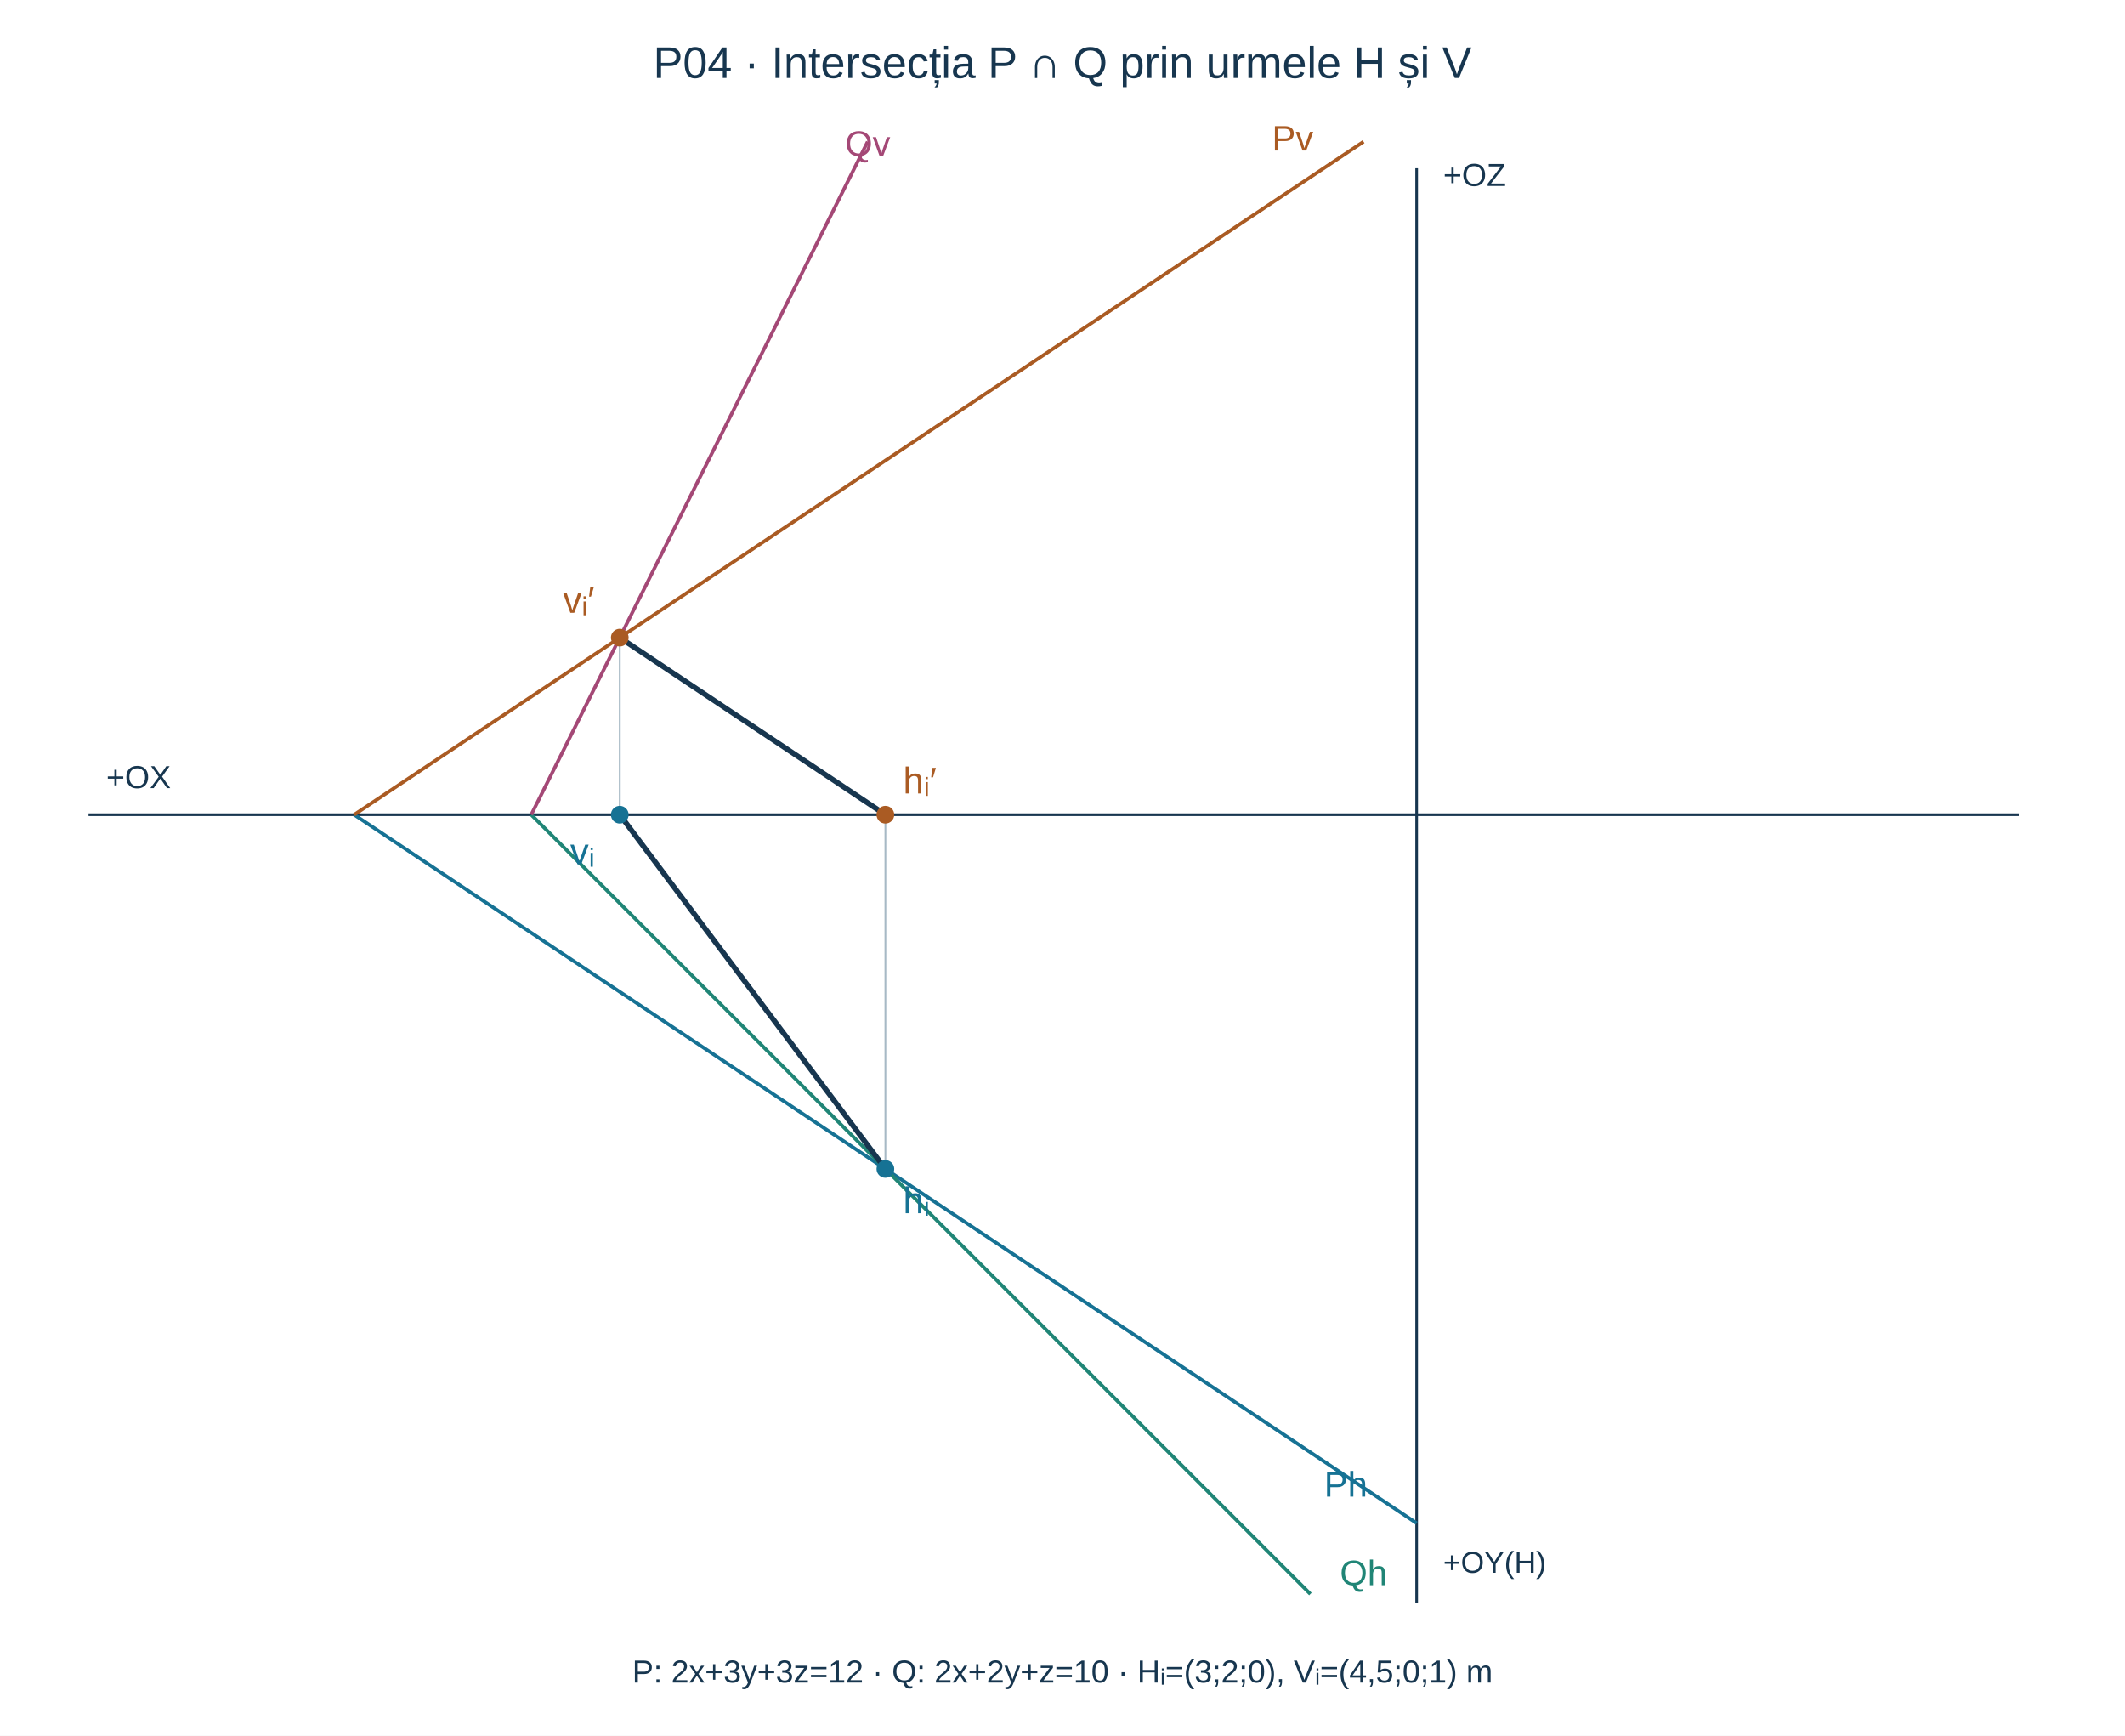
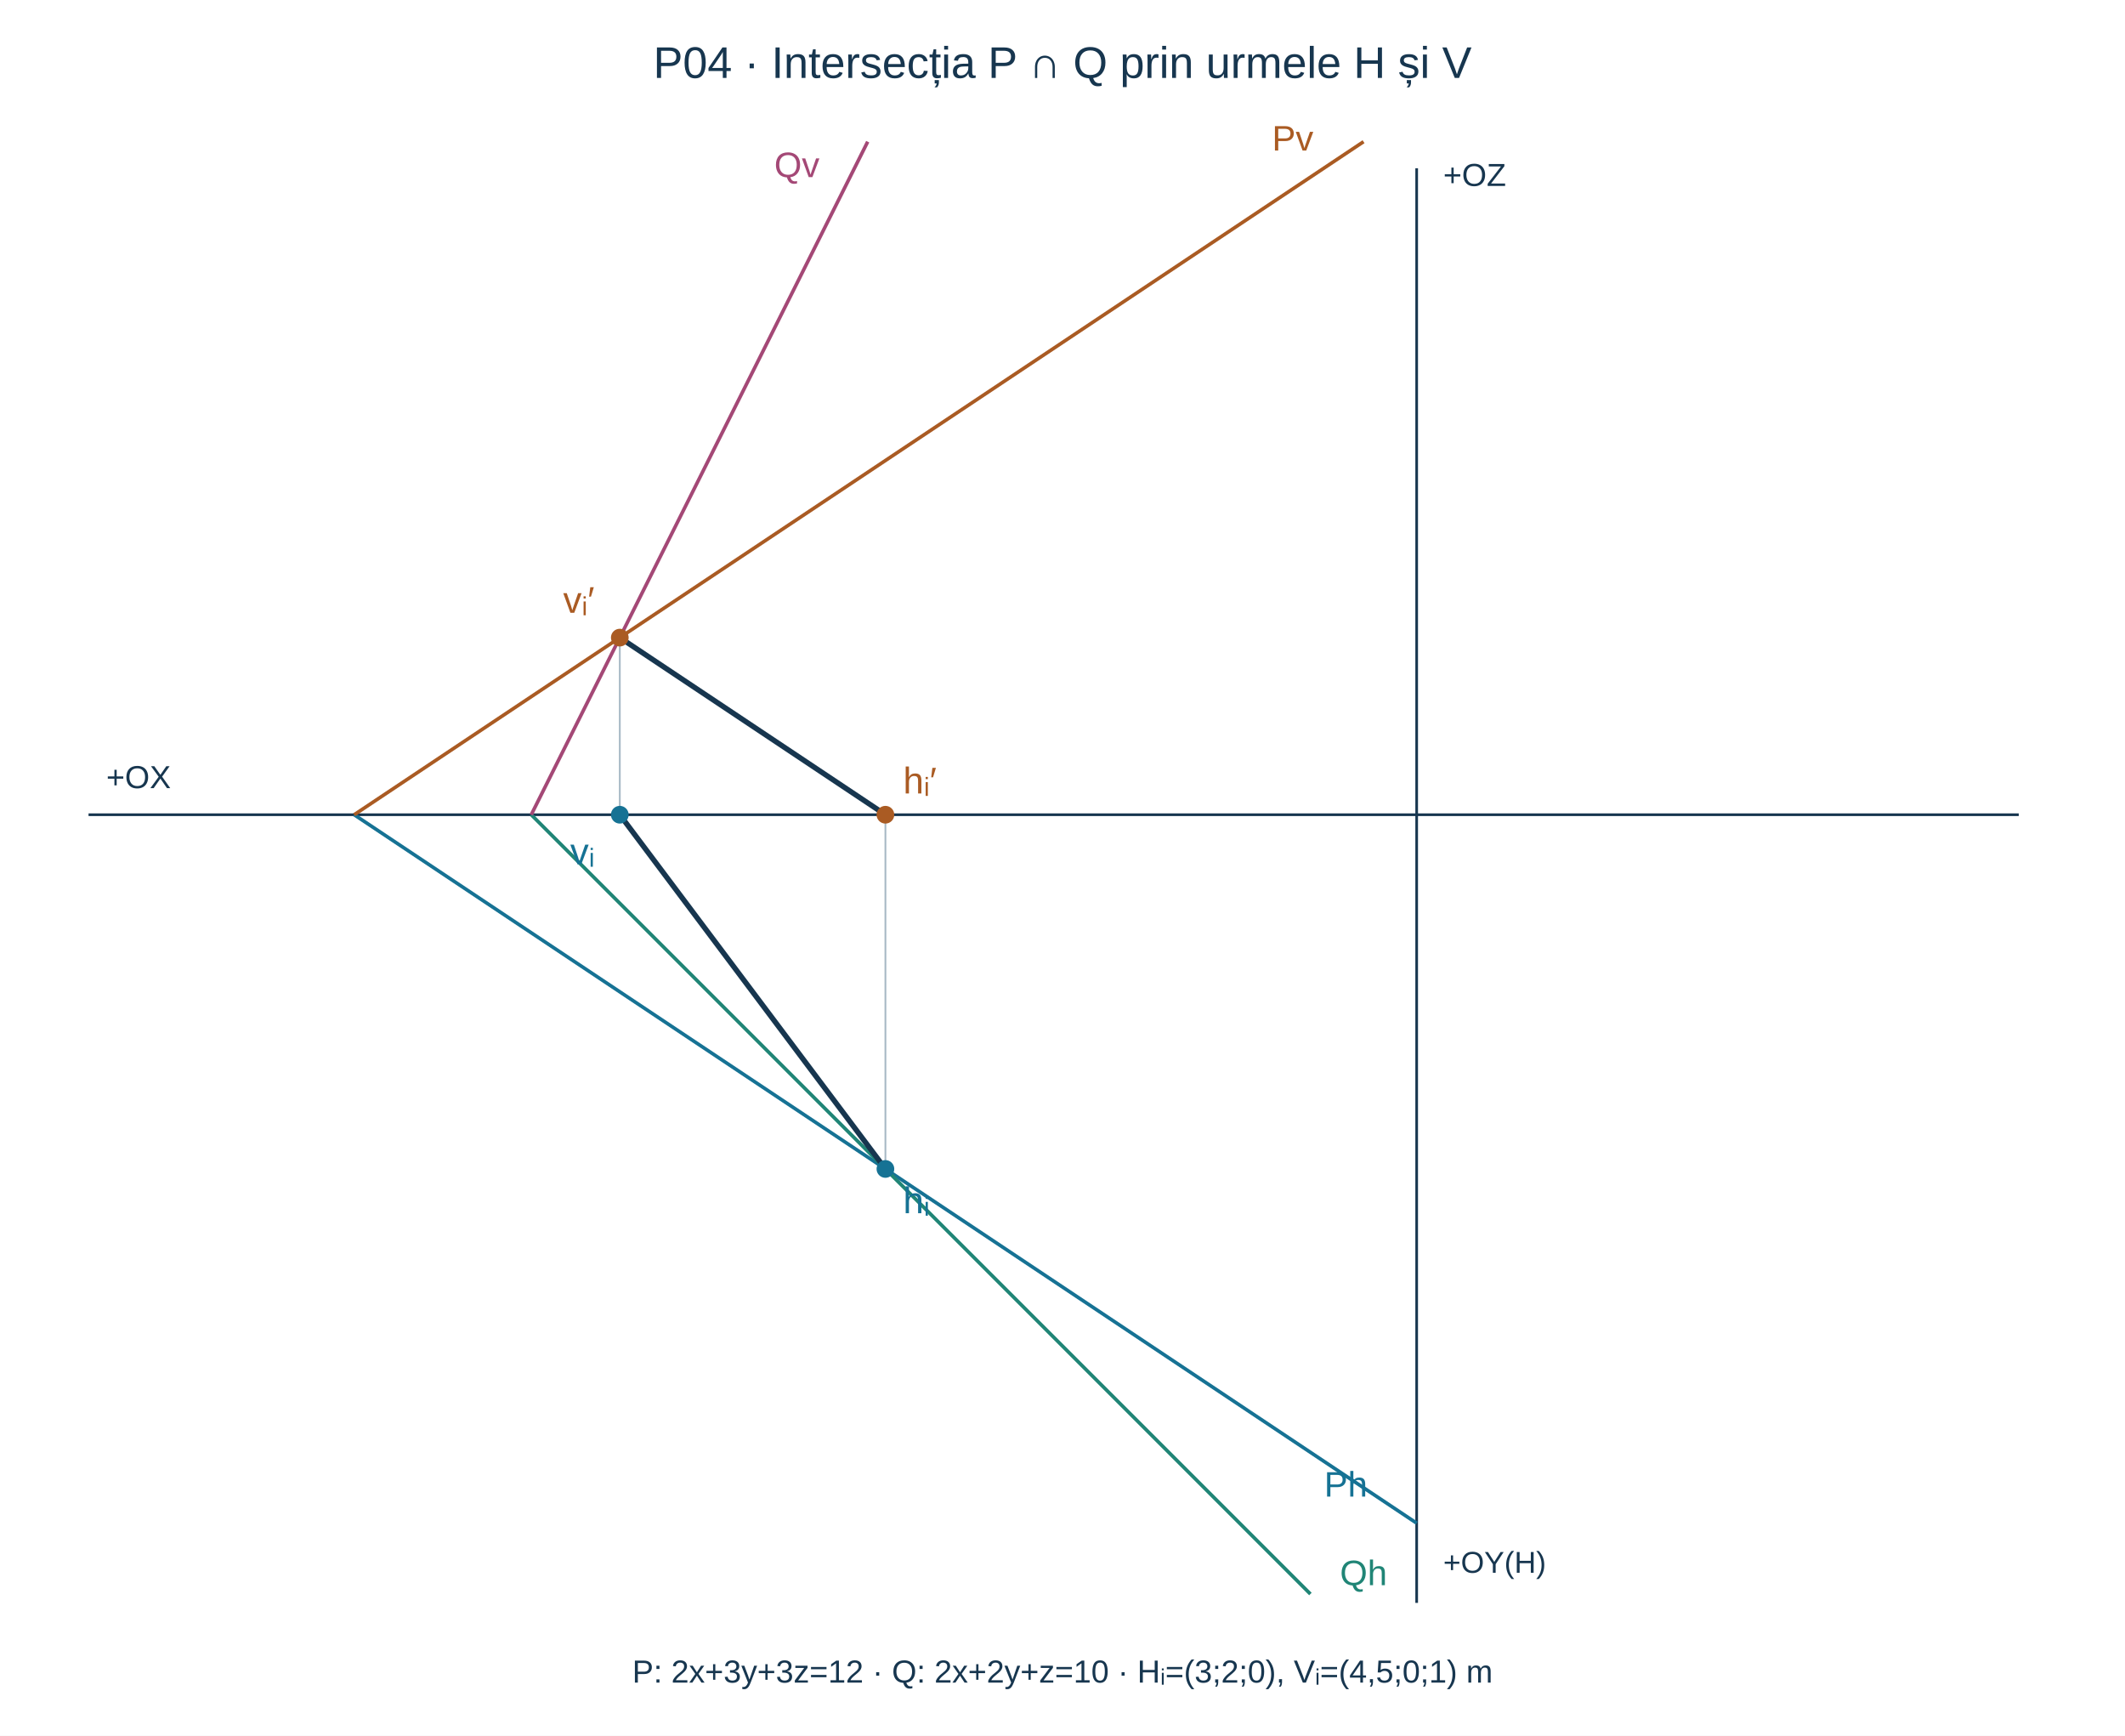
<svg xmlns="http://www.w3.org/2000/svg" width="1200" height="980" viewBox="0 0 1200 980" font-family="Arial, sans-serif">
  <rect width="100%" height="100%" fill="white" />
  <text x="600" y="44" font-size="25" fill="#17364f" text-anchor="middle">P04 · Intersecția P ∩ Q prin urmele H și V</text>
  <line x1="50" y1="460" x2="1140" y2="460" stroke="#17364f" stroke-width="1.5" />
  <line x1="800" y1="95" x2="800" y2="905" stroke="#17364f" stroke-width="1.5" />
  <text x="60" y="445" font-size="18" fill="#17364f" text-anchor="start">+OX</text>
  <text x="815" y="105" font-size="18" fill="#17364f" text-anchor="start">+OZ</text>
  <text x="815" y="888" font-size="17" fill="#17364f" text-anchor="start">+OY(H)</text>
  <line x1="200" y1="460" x2="800" y2="860" stroke="#167294" stroke-width="2" />
  <line x1="200" y1="460" x2="770" y2="80" stroke="#aa5b23" stroke-width="2" />
  <line x1="300" y1="460" x2="740" y2="900" stroke="#208576" stroke-width="2" />
  <line x1="300" y1="460" x2="490" y2="80" stroke="#a44876" stroke-width="2" />
  <line x1="500" y1="660" x2="350" y2="460" stroke="#17364f" stroke-width="3" />
  <line x1="500" y1="460" x2="350" y2="360" stroke="#17364f" stroke-width="3" />
  <line x1="500" y1="660" x2="500" y2="460" stroke="#a7b9c5" stroke-width="1" />
  <line x1="350" y1="460" x2="350" y2="360" stroke="#a7b9c5" stroke-width="1" />
  <circle cx="500" cy="660" r="5" fill="#167294" />
  <text x="510" y="685" font-size="21" fill="#167294" text-anchor="start">hᵢ</text>
  <circle cx="500" cy="460" r="5" fill="#aa5b23" />
  <text x="510" y="448" font-size="21" fill="#aa5b23" text-anchor="start">hᵢ′</text>
  <circle cx="350" cy="460" r="5" fill="#167294" />
  <text x="322" y="488" font-size="21" fill="#167294" text-anchor="start">vᵢ</text>
  <circle cx="350" cy="360" r="5" fill="#aa5b23" />
  <text x="318" y="346" font-size="21" fill="#aa5b23" text-anchor="start">vᵢ′</text>
  <text x="760" y="845" font-size="20" fill="#167294" text-anchor="middle">Ph</text>
  <text x="730" y="85" font-size="20" fill="#aa5b23" text-anchor="middle">Pv</text>
  <text x="770" y="895" font-size="20" fill="#208576" text-anchor="middle">Qh</text>
-   <text x="490" y="88" font-size="20" fill="#a44876" text-anchor="middle">Qv</text>
+   <text x="450" y="100" font-size="20" fill="#a44876" text-anchor="middle">Qv</text>
  <text x="600" y="950" font-size="18" fill="#17364f" text-anchor="middle">P: 2x+3y+3z=12 · Q: 2x+2y+z=10 · Hᵢ=(3;2;0), Vᵢ=(4,5;0;1) m</text>
</svg>
